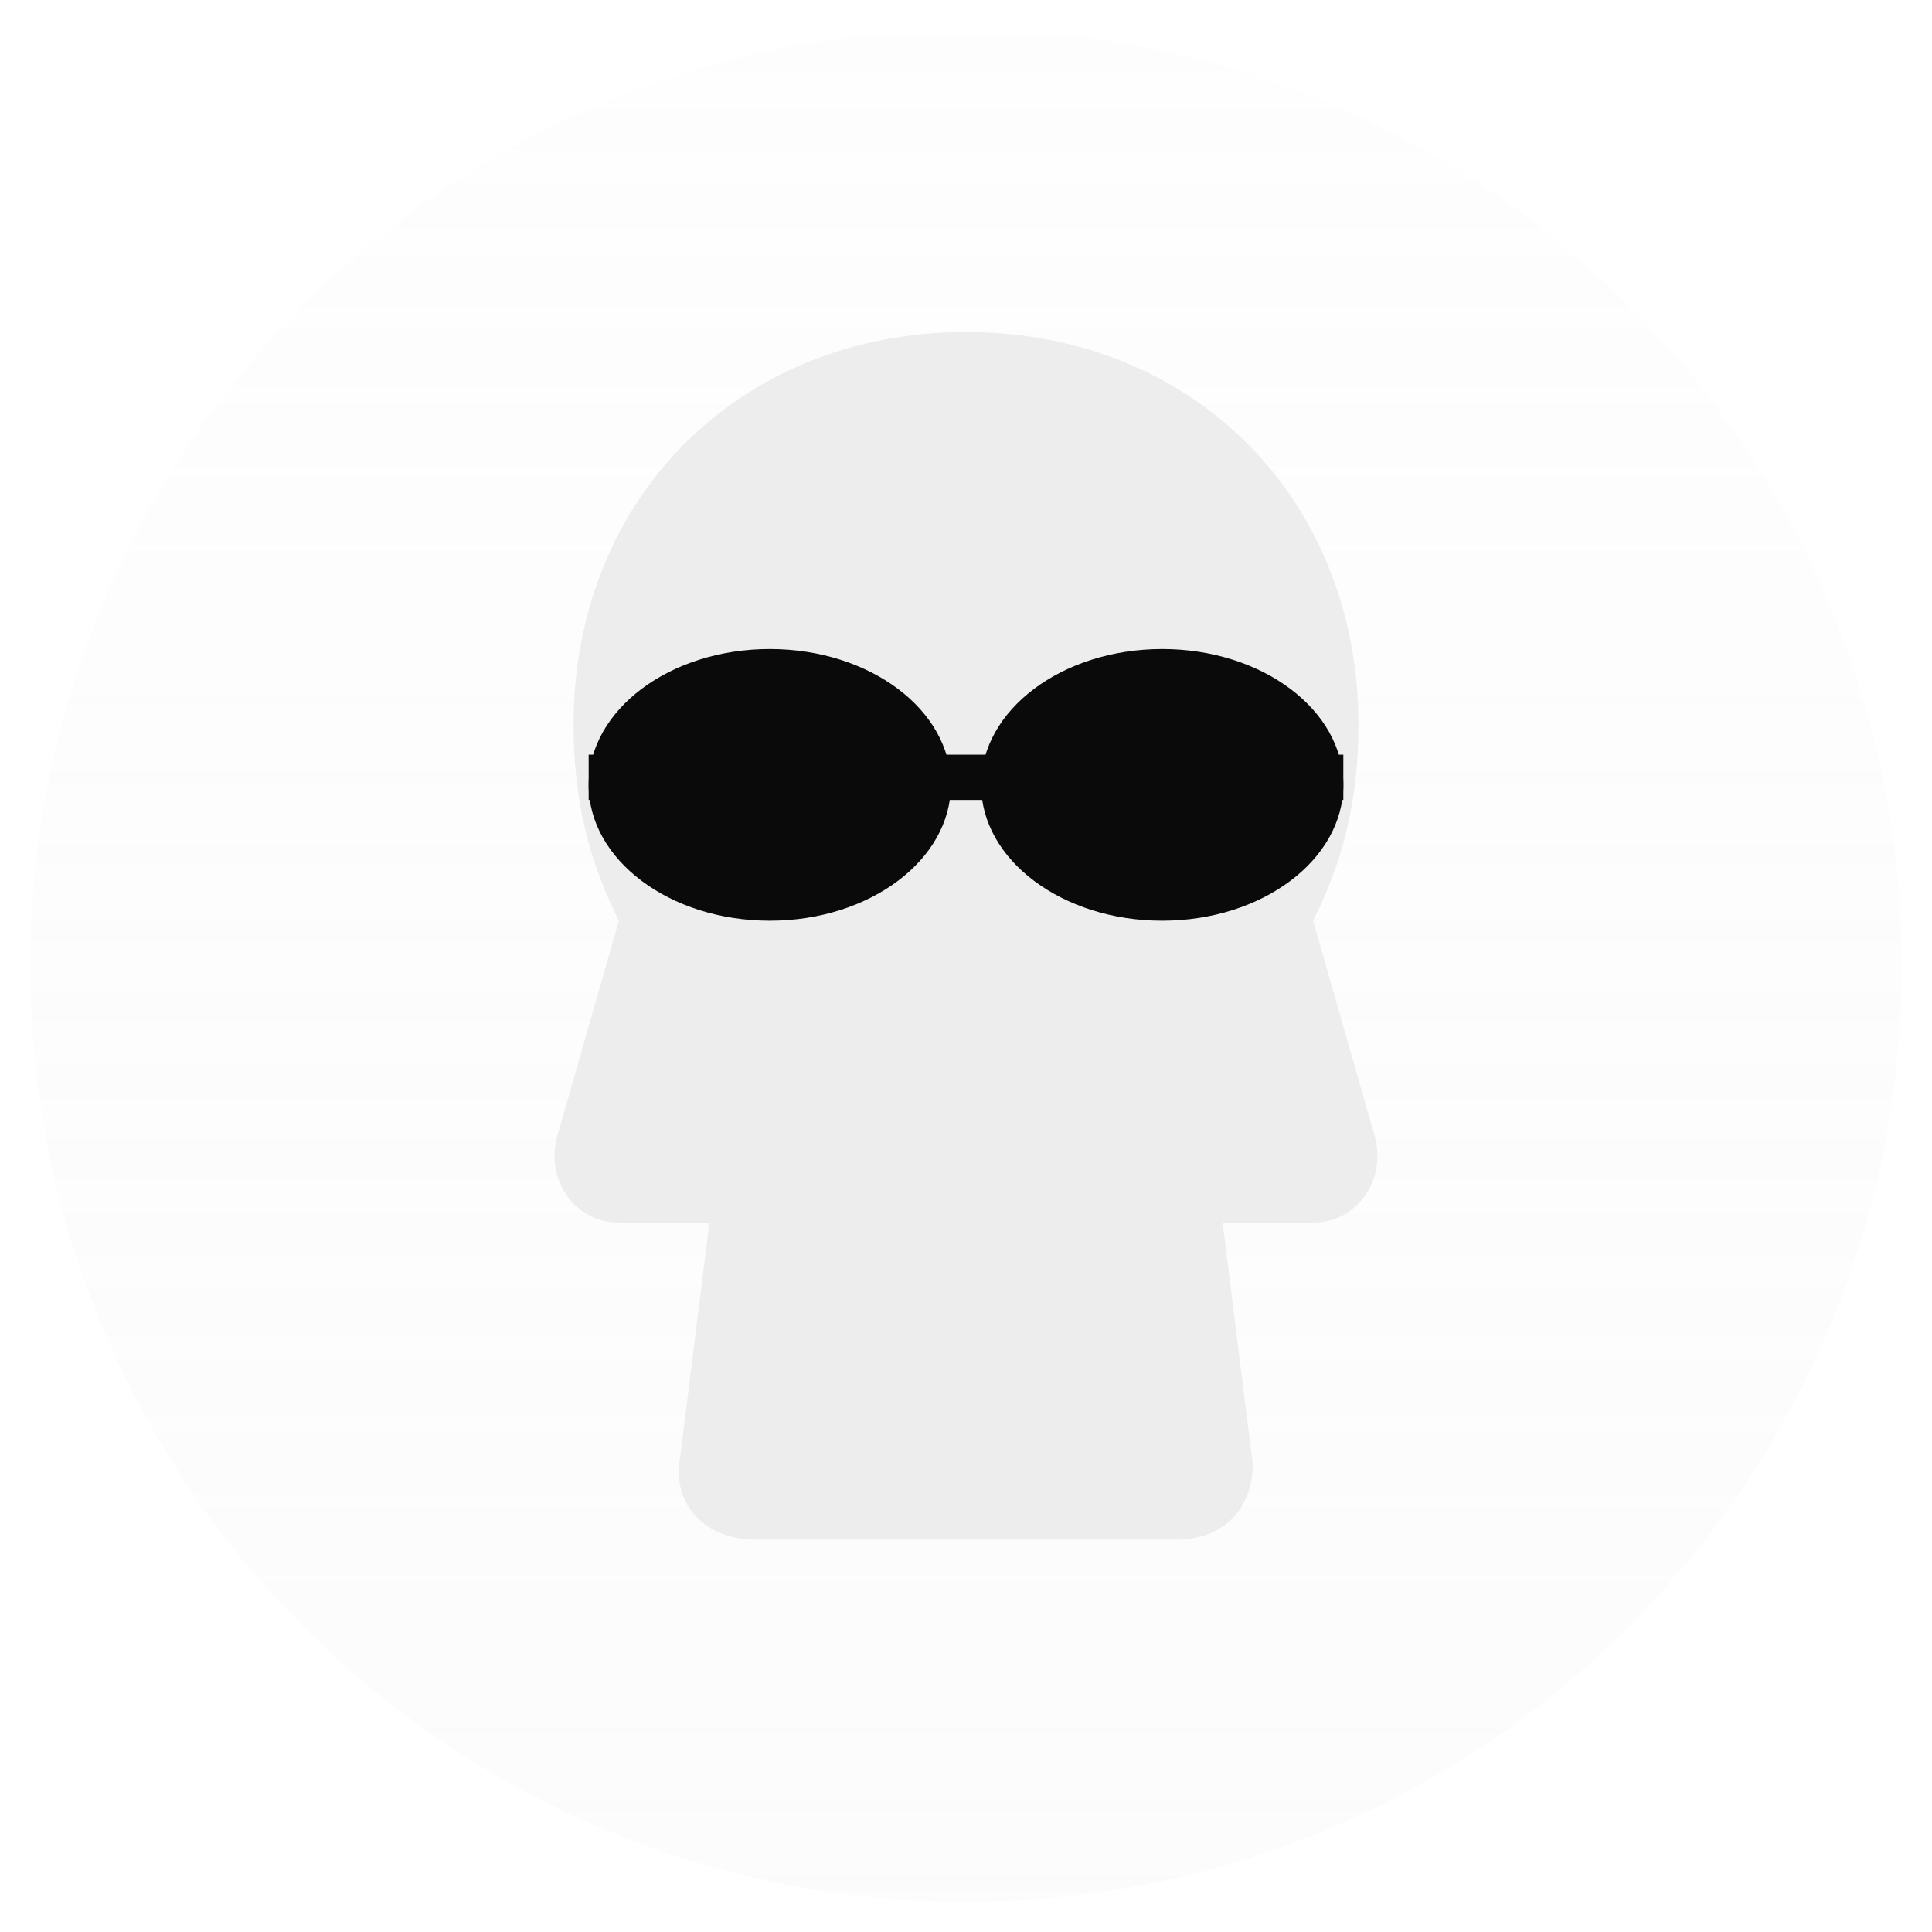
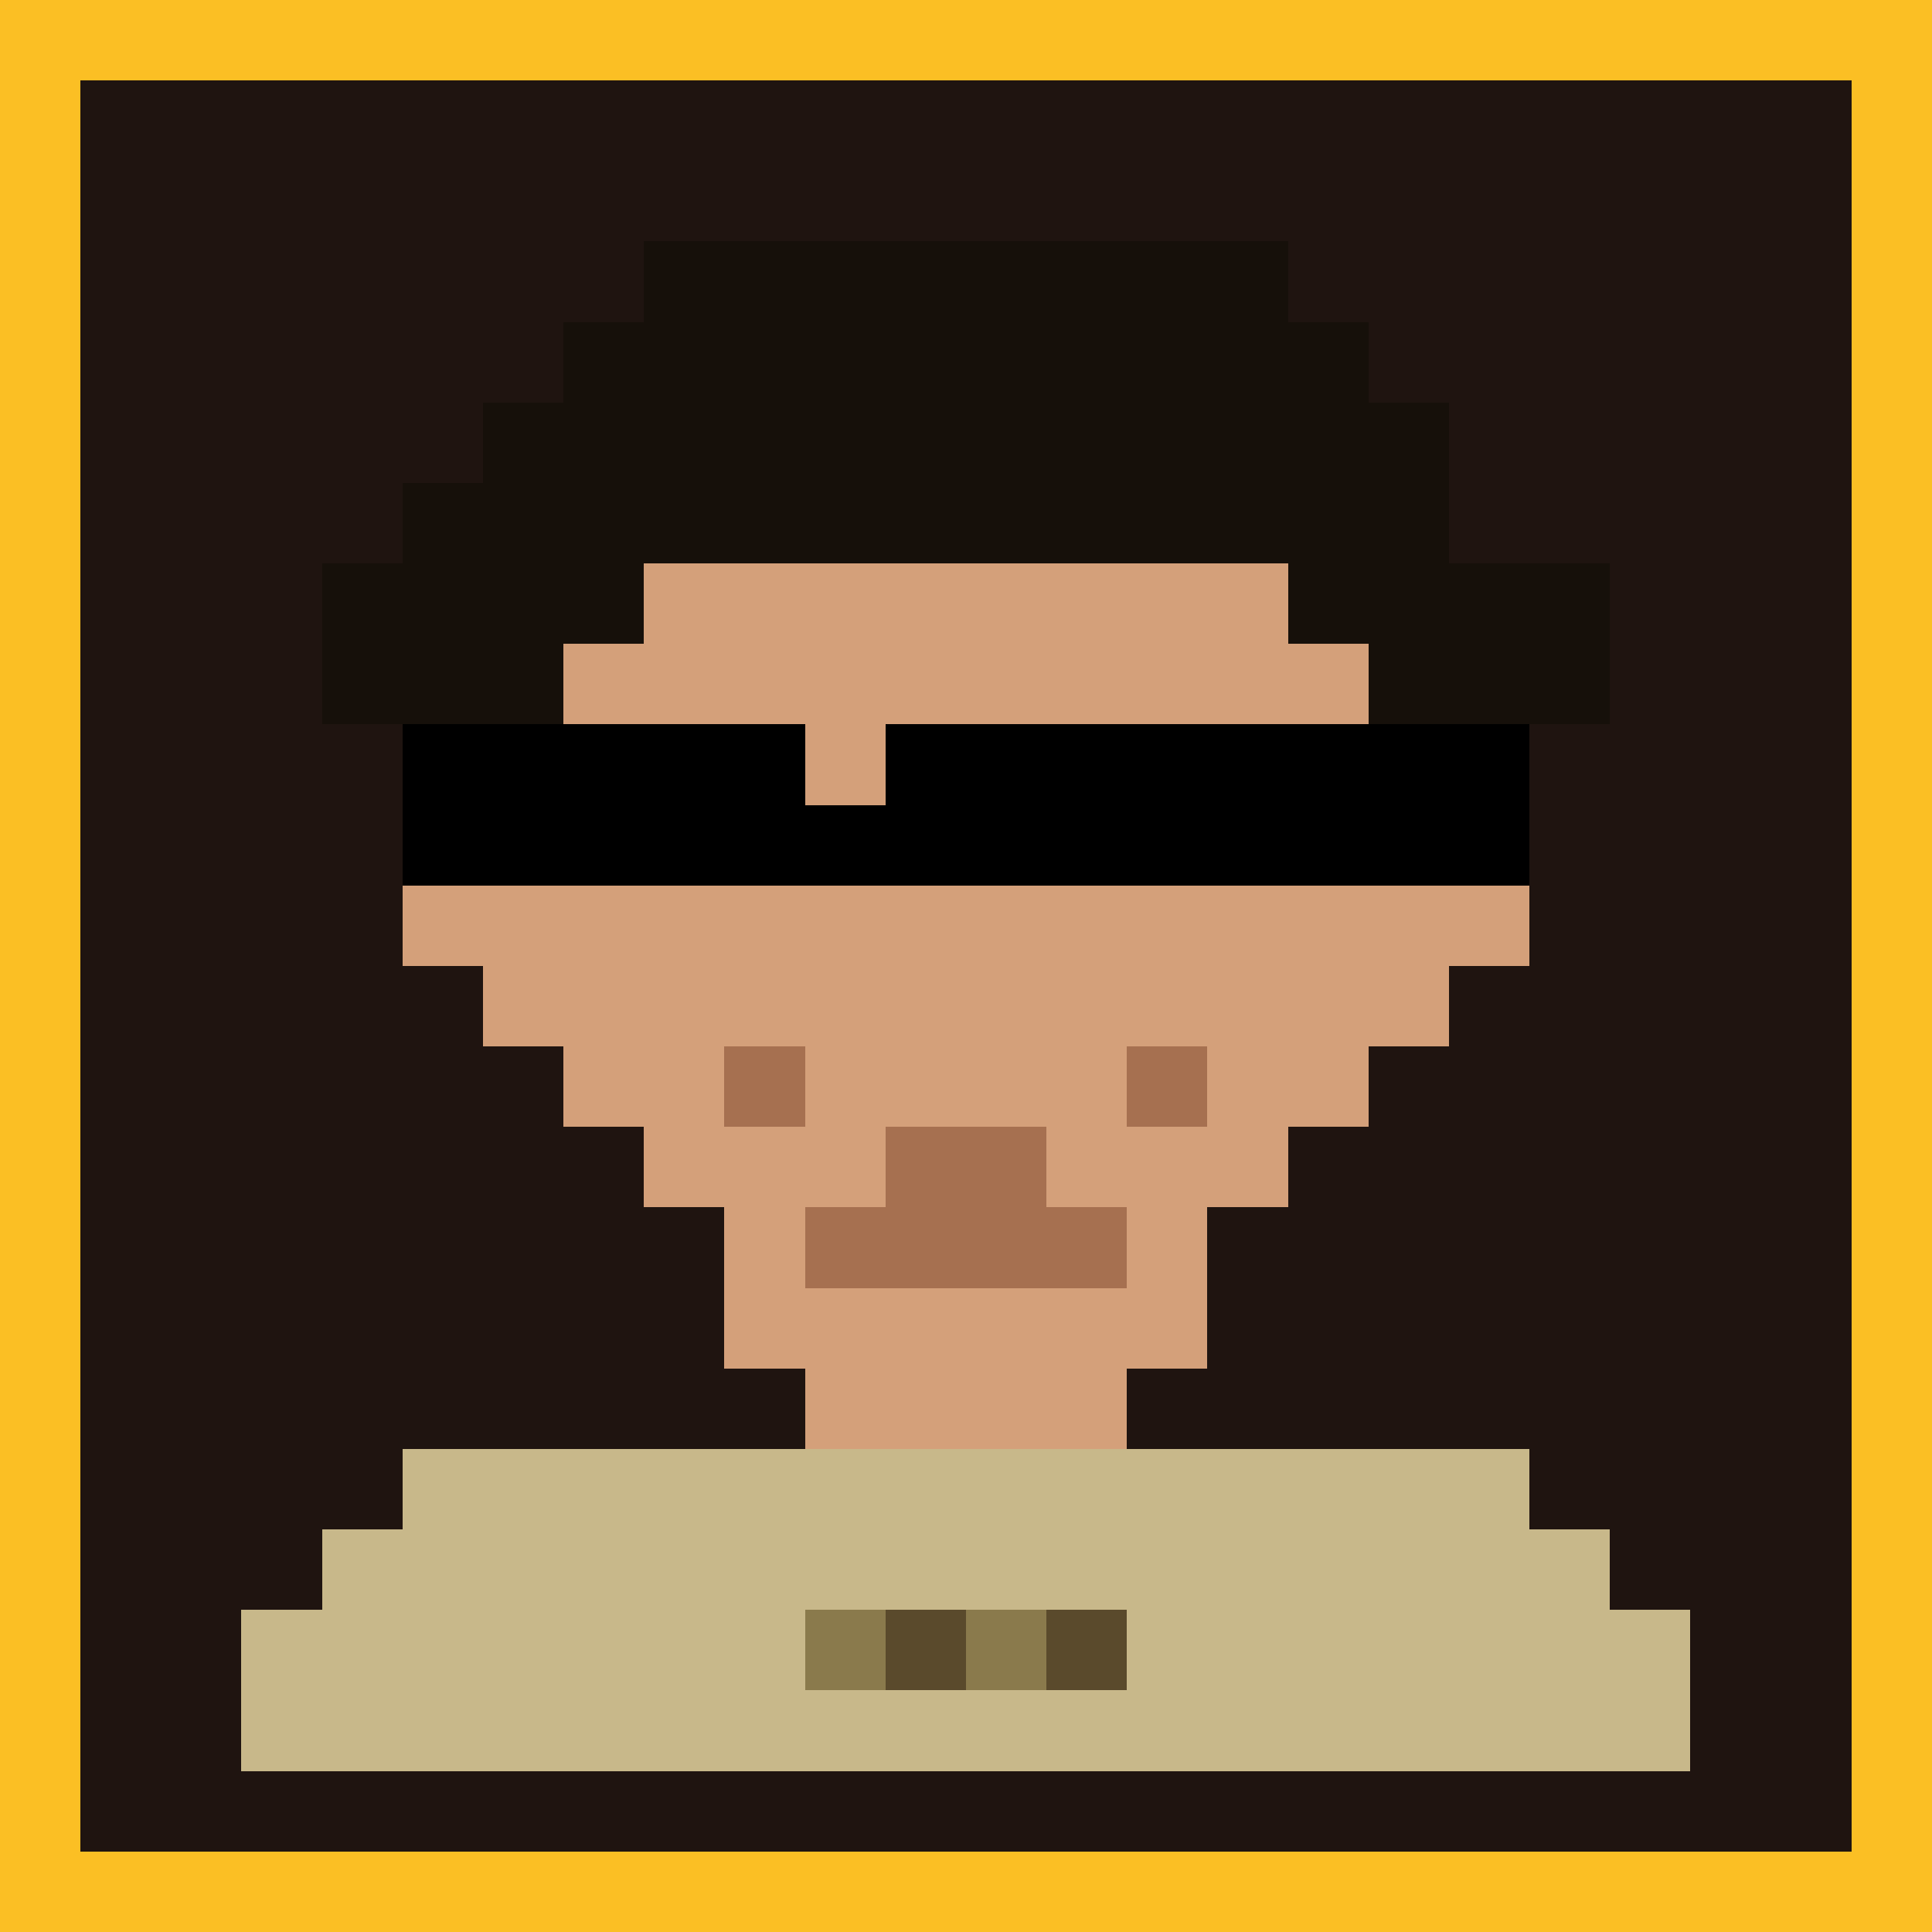
- <svg xmlns="http://www.w3.org/2000/svg" viewBox="0 0 128 128" width="128" height="128">
-   <defs>
-     <linearGradient id="pelevin-bg" x1="0" y1="0" x2="0" y2="1">
-       <stop offset="0%" stop-color="#ededed" stop-opacity="0.08" />
-       <stop offset="100%" stop-color="#ededed" stop-opacity="0.18" />
-     </linearGradient>
-   </defs>
-   <circle cx="64" cy="64" r="62" fill="url(#pelevin-bg)" />
-   <path d="M64 22c-15 0-26 11-26 26 0 5 1 9 3 13l-4 14c-1 3 1 6 4 6h6l-2 16c-0.3 3 2 5 5 5h28c3 0 5-2 5-5l-2-16h6c3 0 5-3 4-6l-4-14c2-4 3-8 3-13 0-15-11-26-26-26z" fill="#ededed" />
-   <ellipse cx="51" cy="52" rx="12" ry="9" fill="#0a0a0a" />
-   <ellipse cx="77" cy="52" rx="12" ry="9" fill="#0a0a0a" />
-   <rect x="62" y="50" width="4" height="3" fill="#0a0a0a" />
-   <rect x="39" y="50" width="3" height="3" fill="#0a0a0a" />
-   <rect x="86" y="50" width="3" height="3" fill="#0a0a0a" />
+ <svg xmlns="http://www.w3.org/2000/svg" viewBox="0 0 96 96" width="96" height="96" shape-rendering="crispEdges">
+   <rect width="96" height="96" fill="#1f1410" />
+   <rect x="0" y="0" width="96" height="4" fill="#fbbf24" />
+   <rect x="0" y="92" width="96" height="4" fill="#fbbf24" />
+   <rect x="0" y="0" width="4" height="96" fill="#fbbf24" />
+   <rect x="92" y="0" width="4" height="96" fill="#fbbf24" />
+   <rect x="32" y="12" width="32" height="4" fill="#16100a" />
+   <rect x="28" y="16" width="40" height="4" fill="#16100a" />
+   <rect x="24" y="20" width="48" height="4" fill="#16100a" />
+   <rect x="20" y="24" width="52" height="4" fill="#16100a" />
+   <rect x="16" y="28" width="16" height="4" fill="#16100a" />
+   <rect x="64" y="28" width="16" height="4" fill="#16100a" />
+   <rect x="16" y="32" width="12" height="4" fill="#16100a" />
+   <rect x="68" y="32" width="12" height="4" fill="#16100a" />
+   <rect x="32" y="28" width="32" height="4" fill="#d4a07a" />
+   <rect x="28" y="32" width="40" height="4" fill="#d4a07a" />
+   <rect x="20" y="36" width="56" height="8" fill="#000000" />
+   <rect x="40" y="36" width="4" height="4" fill="#d4a07a" />
+   <rect x="20" y="44" width="56" height="4" fill="#d4a07a" />
+   <rect x="24" y="48" width="48" height="4" fill="#d4a07a" />
+   <rect x="28" y="52" width="40" height="4" fill="#d4a07a" />
+   <rect x="36" y="52" width="4" height="4" fill="#a67050" />
+   <rect x="56" y="52" width="4" height="4" fill="#a67050" />
+   <rect x="44" y="56" width="8" height="4" fill="#a67050" />
+   <rect x="32" y="56" width="32" height="4" fill="#d4a07a" />
+   <rect x="44" y="56" width="8" height="4" fill="#a67050" />
+   <rect x="36" y="60" width="24" height="4" fill="#d4a07a" />
+   <rect x="40" y="60" width="16" height="4" fill="#a67050" />
+   <rect x="36" y="64" width="24" height="4" fill="#d4a07a" />
+   <rect x="40" y="68" width="16" height="4" fill="#d4a07a" />
+   <rect x="20" y="72" width="56" height="4" fill="#c8b88a" />
+   <rect x="16" y="76" width="64" height="4" fill="#c8b88a" />
+   <rect x="12" y="80" width="72" height="4" fill="#c8b88a" />
+   <rect x="40" y="80" width="16" height="4" fill="#8a7a4c" />
+   <rect x="44" y="80" width="4" height="4" fill="#5a4a2c" />
+   <rect x="52" y="80" width="4" height="4" fill="#5a4a2c" />
+   <rect x="12" y="84" width="72" height="4" fill="#c8b88a" />
</svg>
